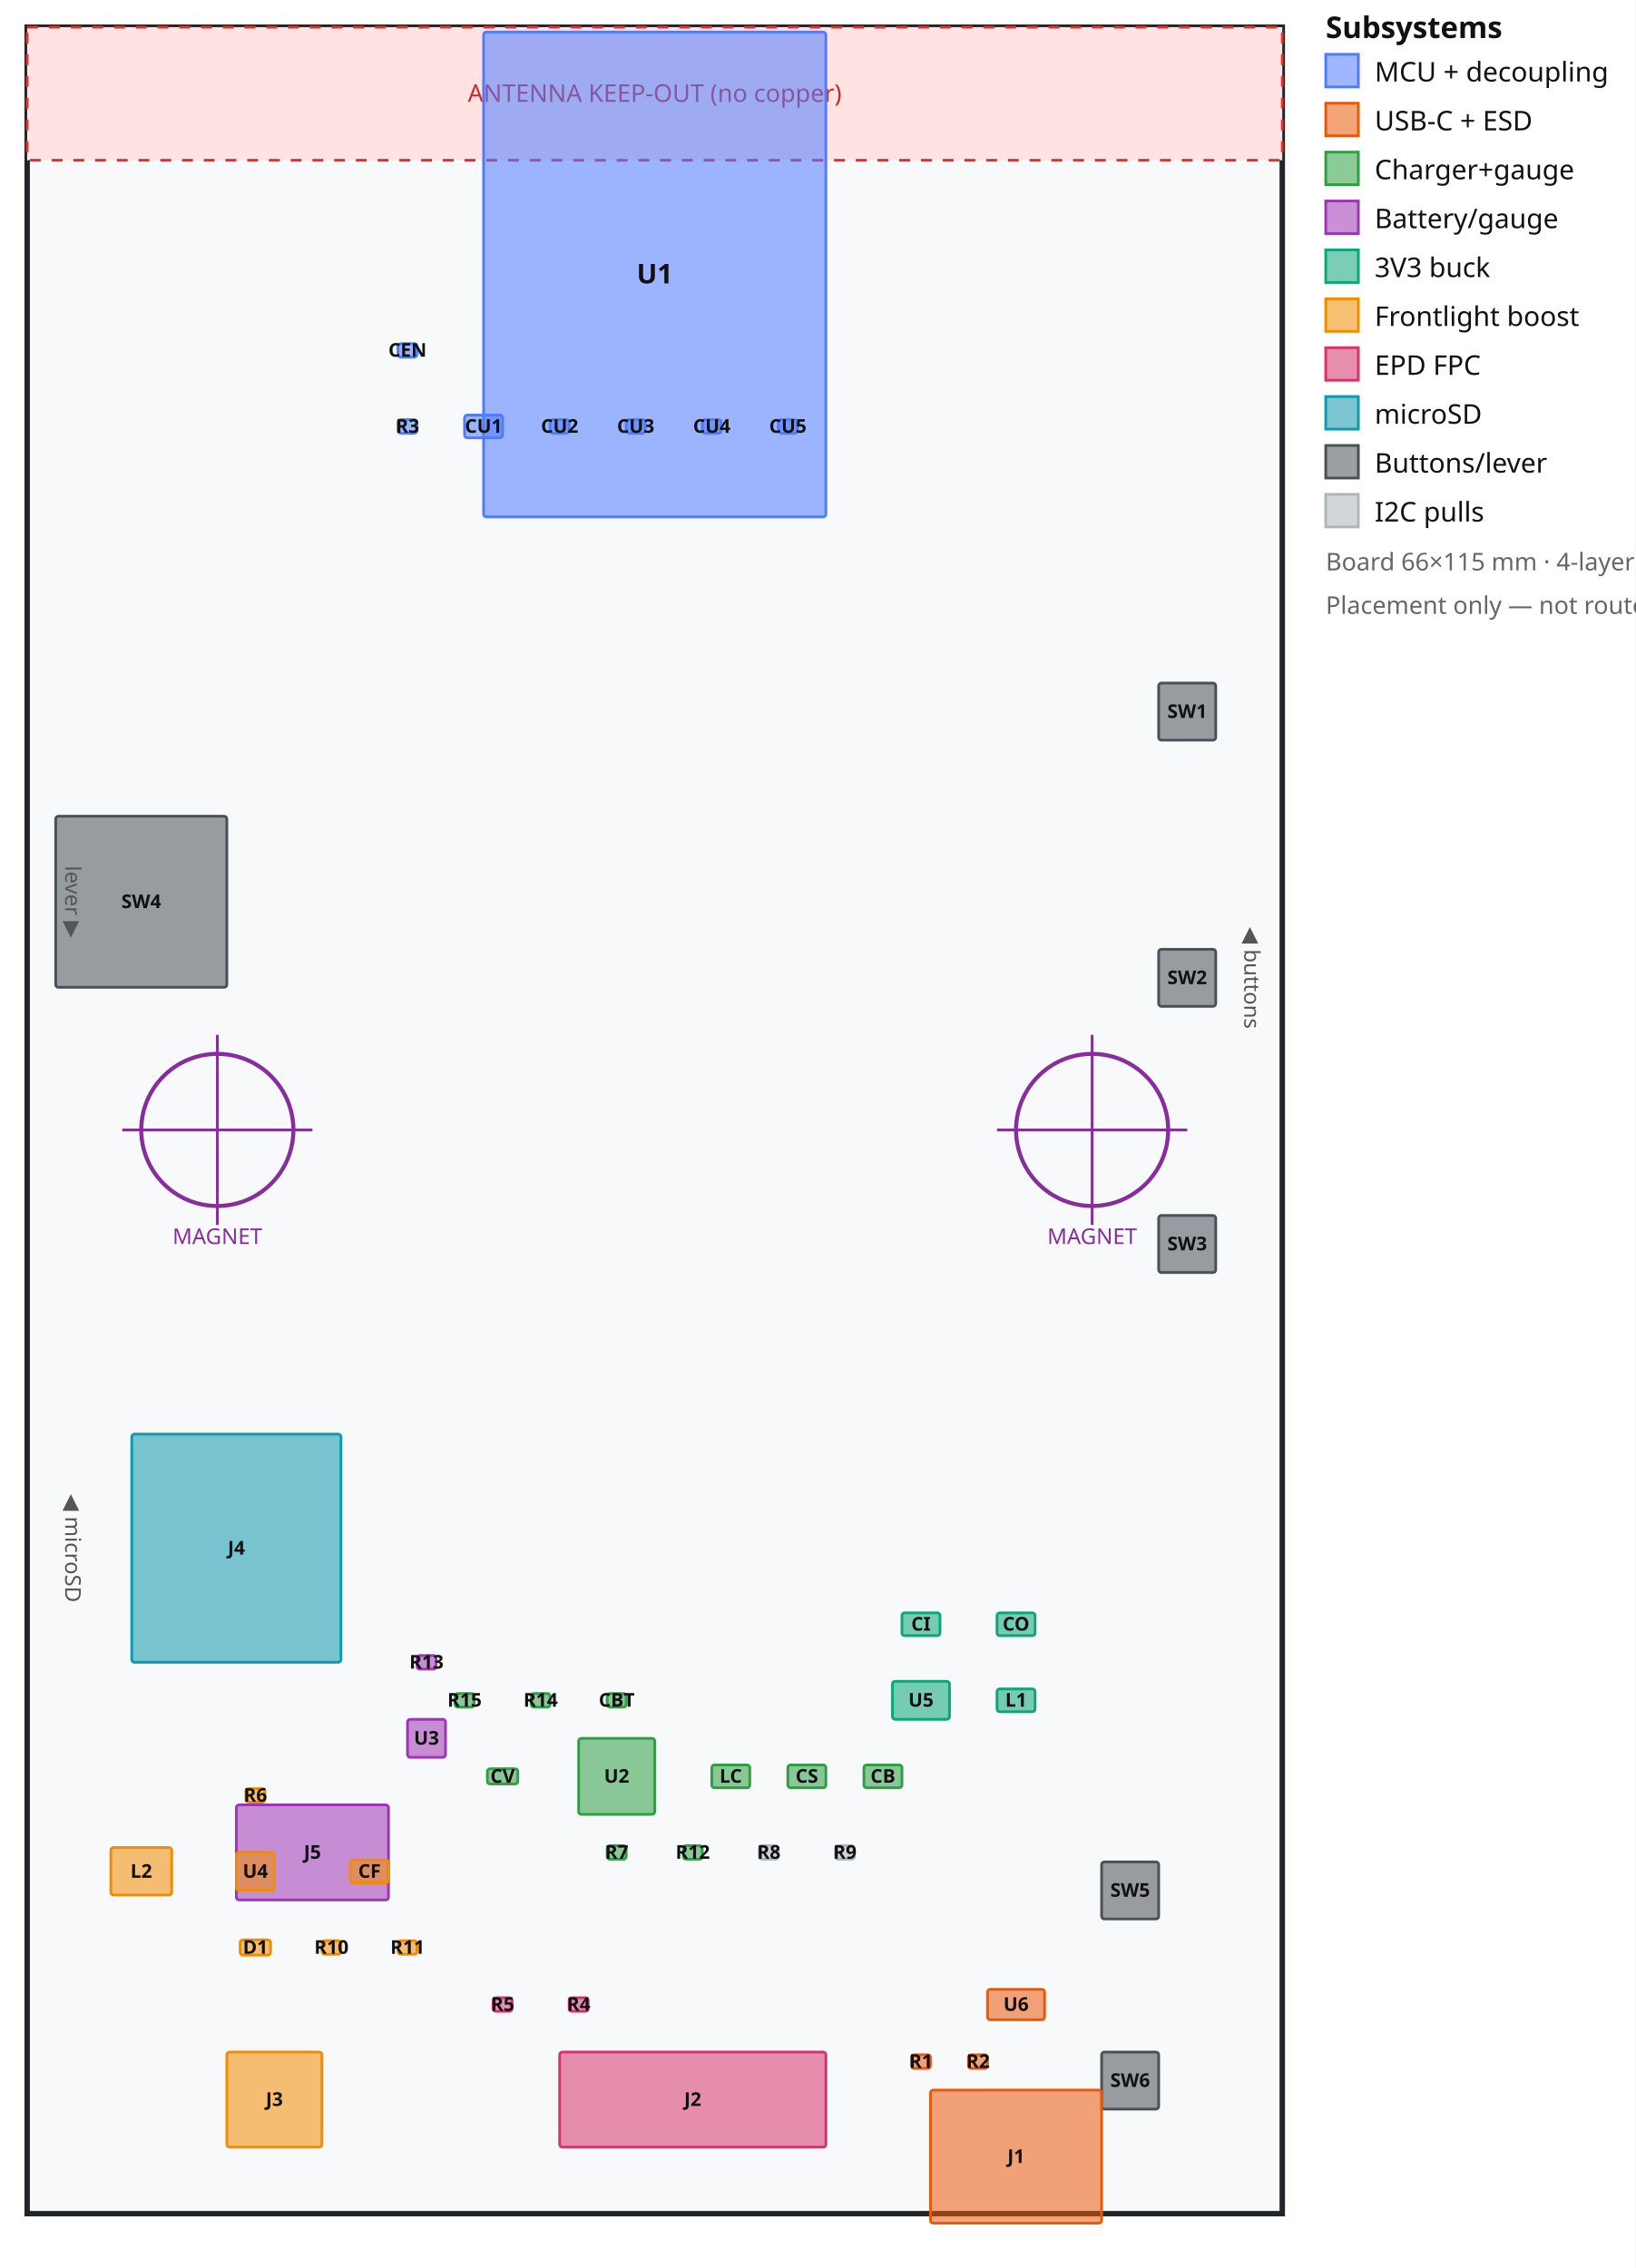
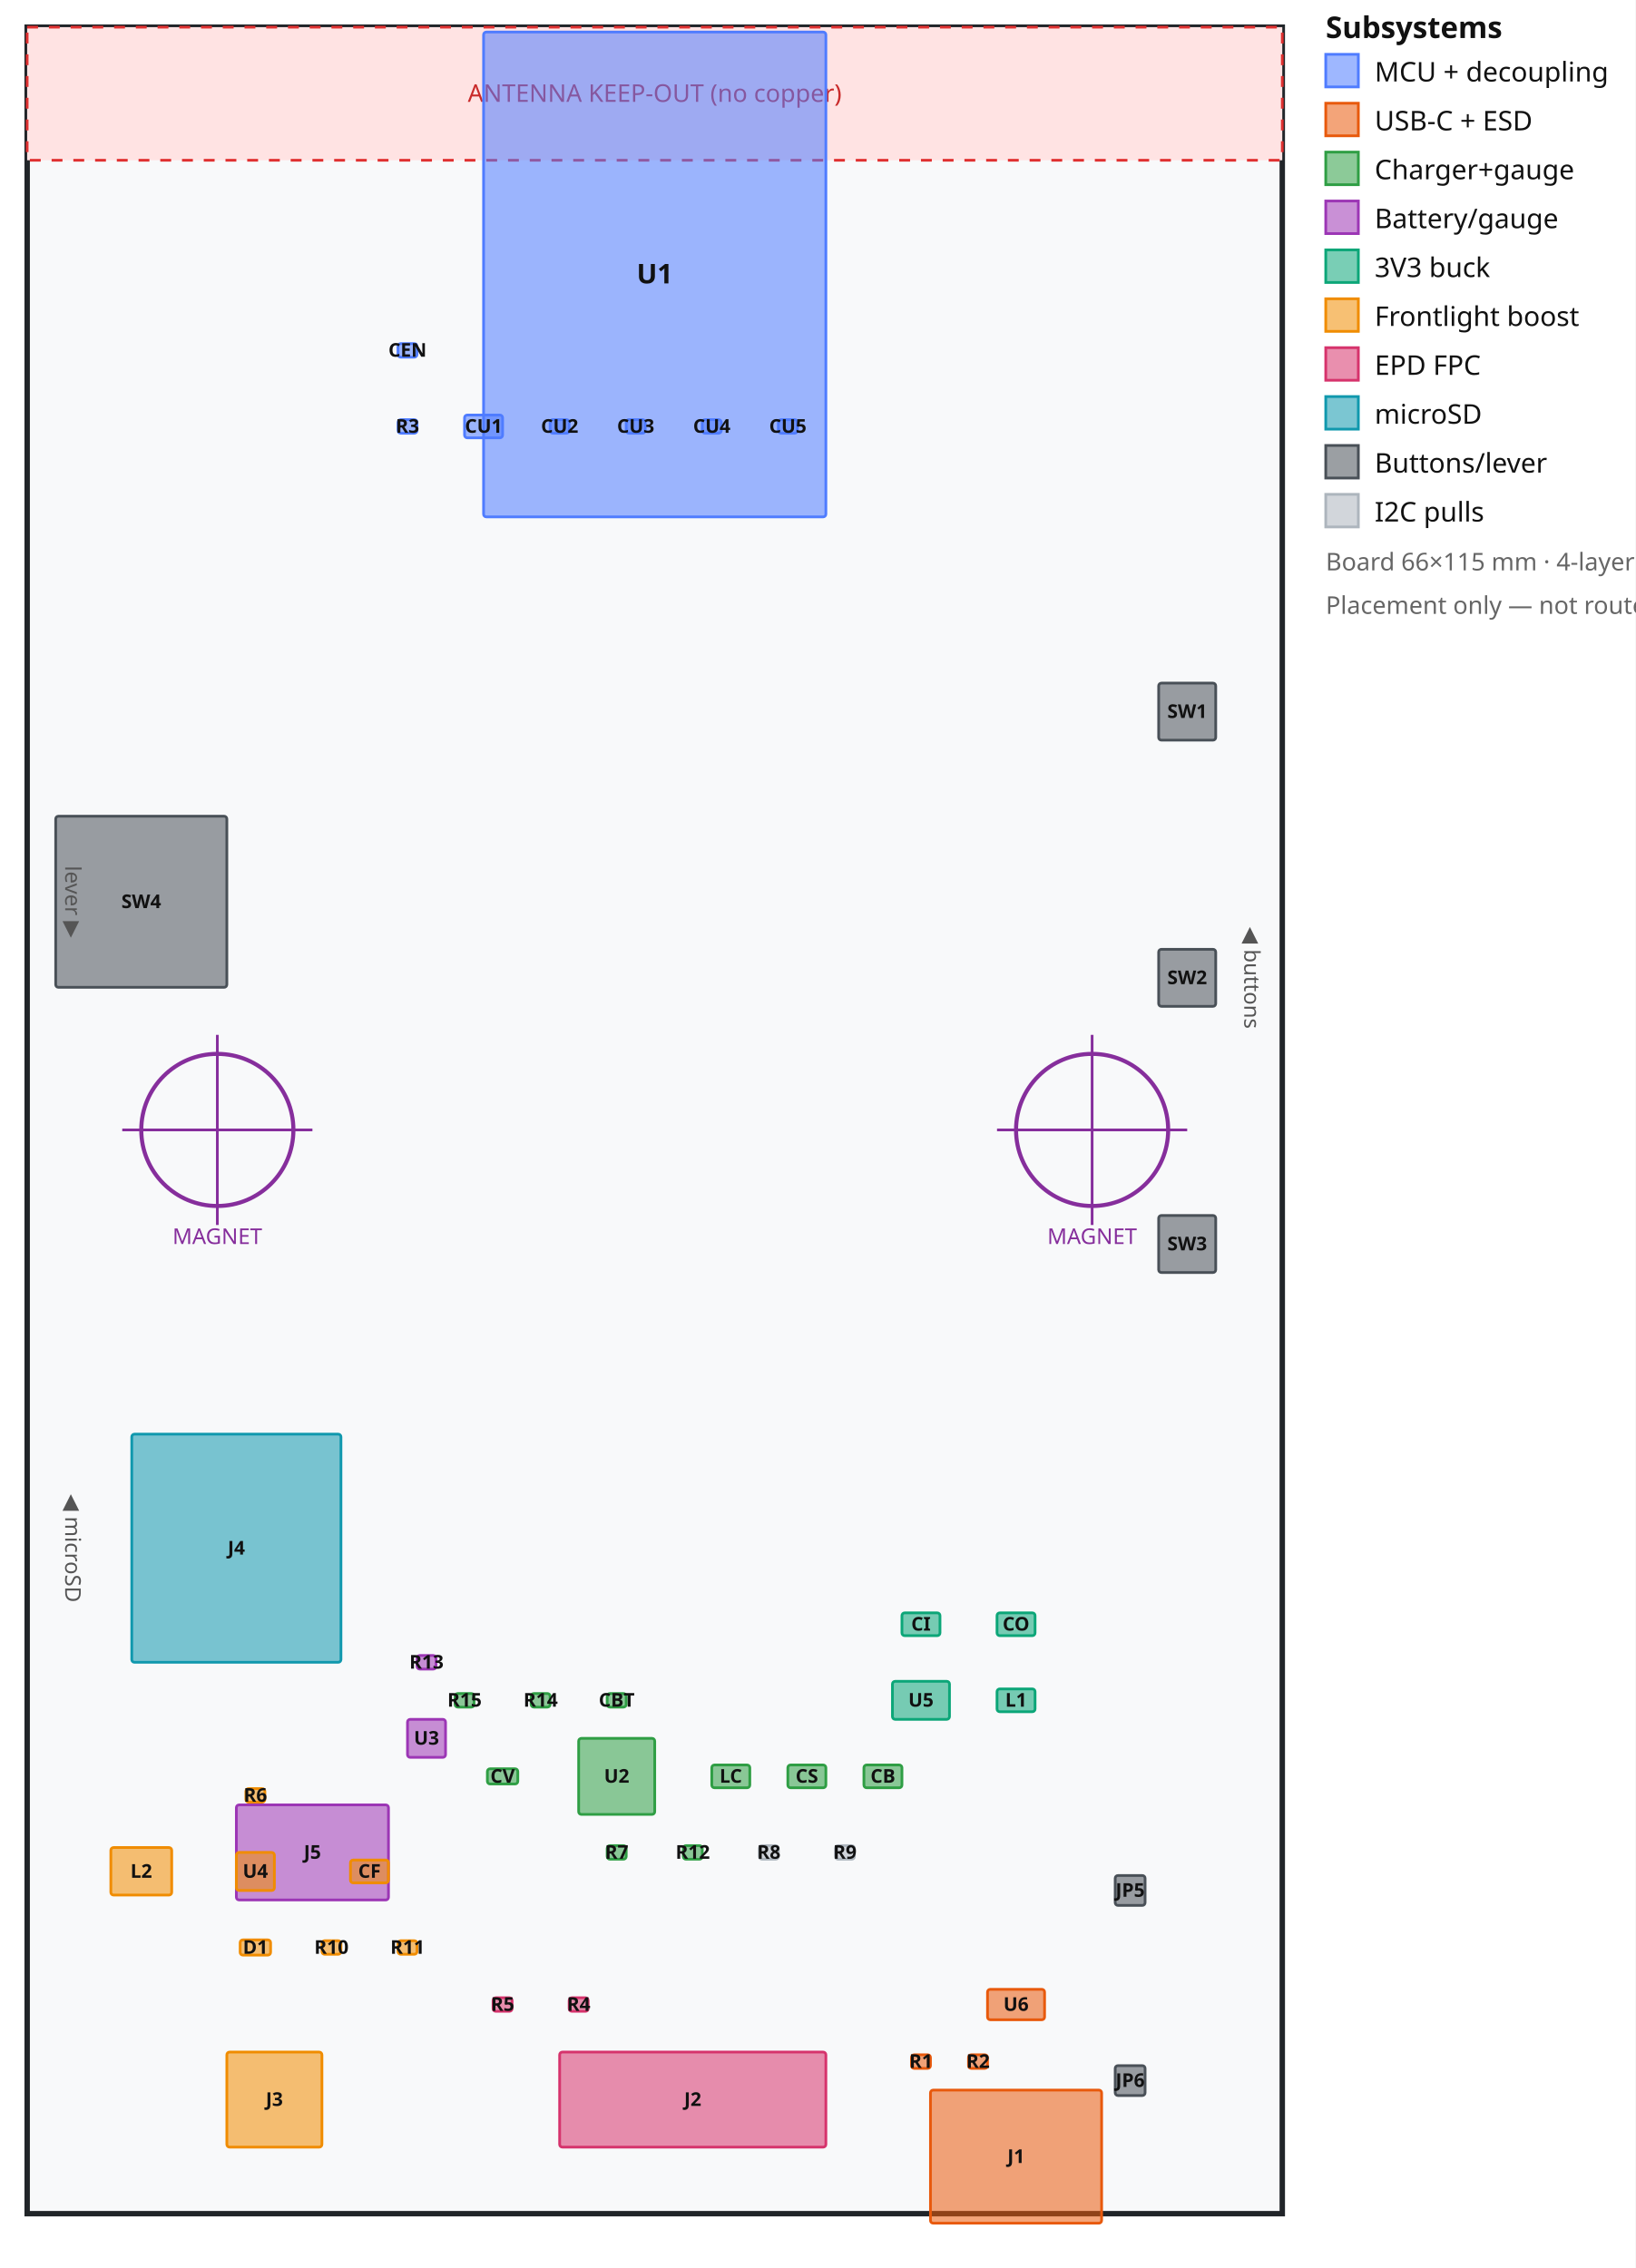
<svg xmlns="http://www.w3.org/2000/svg" width="602" height="835" font-family="sans-serif">
  <rect x="0" y="0" width="602" height="835" fill="#ffffff" />
  <rect x="10" y="10" width="462" height="805" fill="#f8f9fa" stroke="#212529" stroke-width="2" />
  <rect x="10" y="10" width="462" height="49" fill="#ffe3e3" stroke="#e03131" stroke-dasharray="4" stroke-width="1" />
  <text x="241.0" y="37.5" font-size="9" fill="#c92a2a" text-anchor="middle">ANTENNA KEEP-OUT (no copper)</text>
  <circle cx="80" cy="416" r="28" fill="none" stroke="#862e9c" stroke-width="1.5" />
  <line x1="45" y1="416" x2="115" y2="416" stroke="#862e9c" />
  <line x1="80" y1="381" x2="80" y2="451" stroke="#862e9c" />
  <text x="80" y="458" font-size="8" fill="#862e9c" text-anchor="middle">MAGNET</text>
  <circle cx="402" cy="416" r="28" fill="none" stroke="#862e9c" stroke-width="1.5" />
  <line x1="367" y1="416" x2="437" y2="416" stroke="#862e9c" />
  <line x1="402" y1="381" x2="402" y2="451" stroke="#862e9c" />
  <text x="402" y="458" font-size="8" fill="#862e9c" text-anchor="middle">MAGNET</text>
  <rect x="178.0" y="11.8" width="126" height="178.5" fill="#4f7cff" fill-opacity="0.55" stroke="#4f7cff" stroke-width="1" rx="1" />
  <text x="241" y="104.333" font-size="10" fill="#111" text-anchor="middle" font-weight="bold">U1</text>
  <rect x="171.0" y="152.8" width="14" height="8.4" fill="#4f7cff" fill-opacity="0.55" stroke="#4f7cff" stroke-width="1" rx="1" />
  <text x="178" y="159.333" font-size="7" fill="#111" text-anchor="middle" font-weight="bold">CU1</text>
  <rect x="202.5" y="154.5" width="7" height="5" fill="#4f7cff" fill-opacity="0.55" stroke="#4f7cff" stroke-width="1" rx="1" />
  <text x="206" y="159.333" font-size="7" fill="#111" text-anchor="middle" font-weight="bold">CU2</text>
  <rect x="230.5" y="154.5" width="7" height="5" fill="#4f7cff" fill-opacity="0.55" stroke="#4f7cff" stroke-width="1" rx="1" />
  <text x="234" y="159.333" font-size="7" fill="#111" text-anchor="middle" font-weight="bold">CU3</text>
  <rect x="258.5" y="154.5" width="7" height="5" fill="#4f7cff" fill-opacity="0.55" stroke="#4f7cff" stroke-width="1" rx="1" />
  <text x="262" y="159.333" font-size="7" fill="#111" text-anchor="middle" font-weight="bold">CU4</text>
  <rect x="286.5" y="154.5" width="7" height="5" fill="#4f7cff" fill-opacity="0.55" stroke="#4f7cff" stroke-width="1" rx="1" />
  <text x="290" y="159.333" font-size="7" fill="#111" text-anchor="middle" font-weight="bold">CU5</text>
  <rect x="146.5" y="126.5" width="7" height="5" fill="#4f7cff" fill-opacity="0.55" stroke="#4f7cff" stroke-width="1" rx="1" />
  <text x="150" y="131.333" font-size="7" fill="#111" text-anchor="middle" font-weight="bold">CEN</text>
  <rect x="146.5" y="154.5" width="7" height="5" fill="#4f7cff" fill-opacity="0.55" stroke="#4f7cff" stroke-width="1" rx="1" />
  <text x="150" y="159.333" font-size="7" fill="#111" text-anchor="middle" font-weight="bold">R3</text>
  <rect x="426.5" y="251.5" width="21" height="21" fill="#495057" fill-opacity="0.55" stroke="#495057" stroke-width="1" rx="1" />
  <text x="437" y="264.333" font-size="7" fill="#111" text-anchor="middle" font-weight="bold">SW1</text>
  <rect x="426.5" y="349.5" width="21" height="21" fill="#495057" fill-opacity="0.55" stroke="#495057" stroke-width="1" rx="1" />
  <text x="437" y="362.333" font-size="7" fill="#111" text-anchor="middle" font-weight="bold">SW2</text>
  <rect x="426.5" y="447.5" width="21" height="21" fill="#495057" fill-opacity="0.55" stroke="#495057" stroke-width="1" rx="1" />
  <text x="437" y="460.333" font-size="7" fill="#111" text-anchor="middle" font-weight="bold">SW3</text>
  <rect x="20.5" y="300.5" width="63" height="63" fill="#495057" fill-opacity="0.55" stroke="#495057" stroke-width="1" rx="1" />
  <text x="52" y="334.333" font-size="7" fill="#111" text-anchor="middle" font-weight="bold">SW4</text>
-   <rect x="405.5" y="685.5" width="21" height="21" fill="#495057" fill-opacity="0.55" stroke="#495057" stroke-width="1" rx="1" />
-   <text x="416" y="698.333" font-size="7" fill="#111" text-anchor="middle" font-weight="bold">SW5</text>
-   <rect x="405.5" y="755.5" width="21" height="21" fill="#495057" fill-opacity="0.55" stroke="#495057" stroke-width="1" rx="1" />
-   <text x="416" y="768.333" font-size="7" fill="#111" text-anchor="middle" font-weight="bold">SW6</text>
+   <rect x="410.5" y="690.5" width="11" height="11" fill="#495057" fill-opacity="0.55" stroke="#495057" stroke-width="1" rx="1" />
+   <text x="416" y="698.333" font-size="7" fill="#111" text-anchor="middle" font-weight="bold">JP5</text>
+   <rect x="410.5" y="760.5" width="11" height="11" fill="#495057" fill-opacity="0.55" stroke="#495057" stroke-width="1" rx="1" />
+   <text x="416" y="768.333" font-size="7" fill="#111" text-anchor="middle" font-weight="bold">JP6</text>
  <rect x="48.5" y="528.0" width="77" height="84" fill="#1098ad" fill-opacity="0.55" stroke="#1098ad" stroke-width="1" rx="1" />
  <text x="87" y="572.333" font-size="7" fill="#111" text-anchor="middle" font-weight="bold">J4</text>
  <rect x="83.5" y="755.5" width="35" height="35" fill="#f08c00" fill-opacity="0.55" stroke="#f08c00" stroke-width="1" rx="1" />
  <text x="101" y="775.333" font-size="7" fill="#111" text-anchor="middle" font-weight="bold">J3</text>
  <rect x="206.0" y="755.5" width="98" height="35" fill="#d6336c" fill-opacity="0.55" stroke="#d6336c" stroke-width="1" rx="1" />
  <text x="255" y="775.333" font-size="7" fill="#111" text-anchor="middle" font-weight="bold">J2</text>
  <rect x="342.5" y="769.5" width="63" height="49" fill="#e8590c" fill-opacity="0.55" stroke="#e8590c" stroke-width="1" rx="1" />
  <text x="374" y="796.333" font-size="7" fill="#111" text-anchor="middle" font-weight="bold">J1</text>
  <rect x="363.5" y="732.4" width="21" height="11.2" fill="#e8590c" fill-opacity="0.55" stroke="#e8590c" stroke-width="1" rx="1" />
  <text x="374" y="740.333" font-size="7" fill="#111" text-anchor="middle" font-weight="bold">U6</text>
  <rect x="335.5" y="756.5" width="7" height="5" fill="#e8590c" fill-opacity="0.55" stroke="#e8590c" stroke-width="1" rx="1" />
  <text x="339" y="761.333" font-size="7" fill="#111" text-anchor="middle" font-weight="bold">R1</text>
  <rect x="356.5" y="756.5" width="7" height="5" fill="#e8590c" fill-opacity="0.55" stroke="#e8590c" stroke-width="1" rx="1" />
  <text x="360" y="761.333" font-size="7" fill="#111" text-anchor="middle" font-weight="bold">R2</text>
  <rect x="213.0" y="640.0" width="28" height="28" fill="#2f9e44" fill-opacity="0.55" stroke="#2f9e44" stroke-width="1" rx="1" />
  <text x="227" y="656.333" font-size="7" fill="#111" text-anchor="middle" font-weight="bold">U2</text>
  <rect x="262.0" y="649.8" width="14" height="8.4" fill="#2f9e44" fill-opacity="0.55" stroke="#2f9e44" stroke-width="1" rx="1" />
  <text x="269" y="656.333" font-size="7" fill="#111" text-anchor="middle" font-weight="bold">LC</text>
  <rect x="223.5" y="623.5" width="7" height="5" fill="#2f9e44" fill-opacity="0.55" stroke="#2f9e44" stroke-width="1" rx="1" />
  <text x="227" y="628.333" font-size="7" fill="#111" text-anchor="middle" font-weight="bold">CBT</text>
  <rect x="179.4" y="651.2" width="11.2" height="5.6" fill="#2f9e44" fill-opacity="0.55" stroke="#2f9e44" stroke-width="1" rx="1" />
  <text x="185" y="656.333" font-size="7" fill="#111" text-anchor="middle" font-weight="bold">CV</text>
  <rect x="290.0" y="649.8" width="14" height="8.4" fill="#2f9e44" fill-opacity="0.55" stroke="#2f9e44" stroke-width="1" rx="1" />
  <text x="297" y="656.333" font-size="7" fill="#111" text-anchor="middle" font-weight="bold">CS</text>
  <rect x="318.0" y="649.8" width="14" height="8.4" fill="#2f9e44" fill-opacity="0.55" stroke="#2f9e44" stroke-width="1" rx="1" />
  <text x="325" y="656.333" font-size="7" fill="#111" text-anchor="middle" font-weight="bold">CB</text>
  <rect x="223.5" y="679.5" width="7" height="5" fill="#2f9e44" fill-opacity="0.55" stroke="#2f9e44" stroke-width="1" rx="1" />
  <text x="227" y="684.333" font-size="7" fill="#111" text-anchor="middle" font-weight="bold">R7</text>
  <rect x="251.5" y="679.5" width="7" height="5" fill="#2f9e44" fill-opacity="0.55" stroke="#2f9e44" stroke-width="1" rx="1" />
  <text x="255" y="684.333" font-size="7" fill="#111" text-anchor="middle" font-weight="bold">R12</text>
  <rect x="195.5" y="623.5" width="7" height="5" fill="#2f9e44" fill-opacity="0.55" stroke="#2f9e44" stroke-width="1" rx="1" />
  <text x="199" y="628.333" font-size="7" fill="#111" text-anchor="middle" font-weight="bold">R14</text>
  <rect x="167.5" y="623.5" width="7" height="5" fill="#2f9e44" fill-opacity="0.55" stroke="#2f9e44" stroke-width="1" rx="1" />
  <text x="171" y="628.333" font-size="7" fill="#111" text-anchor="middle" font-weight="bold">R15</text>
  <rect x="87.0" y="664.5" width="56" height="35" fill="#9c36b5" fill-opacity="0.55" stroke="#9c36b5" stroke-width="1" rx="1" />
  <text x="115" y="684.333" font-size="7" fill="#111" text-anchor="middle" font-weight="bold">J5</text>
  <rect x="150.0" y="633.0" width="14" height="14" fill="#9c36b5" fill-opacity="0.55" stroke="#9c36b5" stroke-width="1" rx="1" />
  <text x="157" y="642.333" font-size="7" fill="#111" text-anchor="middle" font-weight="bold">U3</text>
  <rect x="153.5" y="609.5" width="7" height="5" fill="#9c36b5" fill-opacity="0.55" stroke="#9c36b5" stroke-width="1" rx="1" />
  <text x="157" y="614.333" font-size="7" fill="#111" text-anchor="middle" font-weight="bold">R13</text>
  <rect x="328.5" y="619.0" width="21" height="14" fill="#0ca678" fill-opacity="0.55" stroke="#0ca678" stroke-width="1" rx="1" />
  <text x="339" y="628.333" font-size="7" fill="#111" text-anchor="middle" font-weight="bold">U5</text>
  <rect x="367.0" y="621.8" width="14" height="8.4" fill="#0ca678" fill-opacity="0.55" stroke="#0ca678" stroke-width="1" rx="1" />
  <text x="374" y="628.333" font-size="7" fill="#111" text-anchor="middle" font-weight="bold">L1</text>
  <rect x="332.0" y="593.8" width="14" height="8.4" fill="#0ca678" fill-opacity="0.55" stroke="#0ca678" stroke-width="1" rx="1" />
  <text x="339" y="600.333" font-size="7" fill="#111" text-anchor="middle" font-weight="bold">CI</text>
  <rect x="367.0" y="593.8" width="14" height="8.4" fill="#0ca678" fill-opacity="0.55" stroke="#0ca678" stroke-width="1" rx="1" />
  <text x="374" y="600.333" font-size="7" fill="#111" text-anchor="middle" font-weight="bold">CO</text>
  <rect x="87.0" y="682.0" width="14" height="14" fill="#f08c00" fill-opacity="0.55" stroke="#f08c00" stroke-width="1" rx="1" />
  <text x="94" y="691.333" font-size="7" fill="#111" text-anchor="middle" font-weight="bold">U4</text>
  <rect x="40.8" y="680.2" width="22.4" height="17.5" fill="#f08c00" fill-opacity="0.55" stroke="#f08c00" stroke-width="1" rx="1" />
  <text x="52" y="691.333" font-size="7" fill="#111" text-anchor="middle" font-weight="bold">L2</text>
  <rect x="88.4" y="714.2" width="11.2" height="5.6" fill="#f08c00" fill-opacity="0.55" stroke="#f08c00" stroke-width="1" rx="1" />
  <text x="94" y="719.333" font-size="7" fill="#111" text-anchor="middle" font-weight="bold">D1</text>
  <rect x="129.0" y="684.8" width="14" height="8.4" fill="#f08c00" fill-opacity="0.55" stroke="#f08c00" stroke-width="1" rx="1" />
  <text x="136" y="691.333" font-size="7" fill="#111" text-anchor="middle" font-weight="bold">CF</text>
  <rect x="90.5" y="658.5" width="7" height="5" fill="#f08c00" fill-opacity="0.55" stroke="#f08c00" stroke-width="1" rx="1" />
  <text x="94" y="663.333" font-size="7" fill="#111" text-anchor="middle" font-weight="bold">R6</text>
  <rect x="118.5" y="714.5" width="7" height="5" fill="#f08c00" fill-opacity="0.55" stroke="#f08c00" stroke-width="1" rx="1" />
  <text x="122" y="719.333" font-size="7" fill="#111" text-anchor="middle" font-weight="bold">R10</text>
  <rect x="146.5" y="714.5" width="7" height="5" fill="#f08c00" fill-opacity="0.55" stroke="#f08c00" stroke-width="1" rx="1" />
  <text x="150" y="719.333" font-size="7" fill="#111" text-anchor="middle" font-weight="bold">R11</text>
  <rect x="279.5" y="679.5" width="7" height="5" fill="#adb5bd" fill-opacity="0.55" stroke="#adb5bd" stroke-width="1" rx="1" />
  <text x="283" y="684.333" font-size="7" fill="#111" text-anchor="middle" font-weight="bold">R8</text>
  <rect x="307.5" y="679.5" width="7" height="5" fill="#adb5bd" fill-opacity="0.55" stroke="#adb5bd" stroke-width="1" rx="1" />
  <text x="311" y="684.333" font-size="7" fill="#111" text-anchor="middle" font-weight="bold">R9</text>
  <rect x="209.5" y="735.5" width="7" height="5" fill="#d6336c" fill-opacity="0.55" stroke="#d6336c" stroke-width="1" rx="1" />
  <text x="213" y="740.333" font-size="7" fill="#111" text-anchor="middle" font-weight="bold">R4</text>
  <rect x="181.5" y="735.5" width="7" height="5" fill="#d6336c" fill-opacity="0.55" stroke="#d6336c" stroke-width="1" rx="1" />
  <text x="185" y="740.333" font-size="7" fill="#111" text-anchor="middle" font-weight="bold">R5</text>
  <text x="374" y="864" font-size="8" fill="#555" text-anchor="middle" transform="rotate(0 374 864)">USB-C ▼</text>
  <text x="255" y="864" font-size="8" fill="#555" text-anchor="middle" transform="rotate(0 255 864)">EPD FPC ▼</text>
  <text x="101" y="864" font-size="8" fill="#555" text-anchor="middle" transform="rotate(0 101 864)">FL ▼</text>
  <text x="458" y="360" font-size="8" fill="#555" text-anchor="middle" transform="rotate(90 458 360)">◀ buttons</text>
  <text x="24" y="332" font-size="8" fill="#555" text-anchor="middle" transform="rotate(90 24 332)">lever ▶</text>
  <text x="24" y="570" font-size="8" fill="#555" text-anchor="middle" transform="rotate(90 24 570)">◀ microSD</text>
  <text x="488" y="14" font-size="11" font-weight="bold" fill="#111">Subsystems</text>
  <rect x="488" y="20" width="12" height="12" fill="#4f7cff" fill-opacity="0.55" stroke="#4f7cff" />
  <text x="506" y="30" font-size="10" fill="#111">MCU + decoupling</text>
  <rect x="488" y="38" width="12" height="12" fill="#e8590c" fill-opacity="0.55" stroke="#e8590c" />
  <text x="506" y="48" font-size="10" fill="#111">USB-C + ESD</text>
  <rect x="488" y="56" width="12" height="12" fill="#2f9e44" fill-opacity="0.55" stroke="#2f9e44" />
  <text x="506" y="66" font-size="10" fill="#111">Charger+gauge</text>
  <rect x="488" y="74" width="12" height="12" fill="#9c36b5" fill-opacity="0.55" stroke="#9c36b5" />
  <text x="506" y="84" font-size="10" fill="#111">Battery/gauge</text>
  <rect x="488" y="92" width="12" height="12" fill="#0ca678" fill-opacity="0.55" stroke="#0ca678" />
  <text x="506" y="102" font-size="10" fill="#111">3V3 buck</text>
  <rect x="488" y="110" width="12" height="12" fill="#f08c00" fill-opacity="0.55" stroke="#f08c00" />
  <text x="506" y="120" font-size="10" fill="#111">Frontlight boost</text>
  <rect x="488" y="128" width="12" height="12" fill="#d6336c" fill-opacity="0.55" stroke="#d6336c" />
  <text x="506" y="138" font-size="10" fill="#111">EPD FPC</text>
  <rect x="488" y="146" width="12" height="12" fill="#1098ad" fill-opacity="0.55" stroke="#1098ad" />
  <text x="506" y="156" font-size="10" fill="#111">microSD</text>
  <rect x="488" y="164" width="12" height="12" fill="#495057" fill-opacity="0.55" stroke="#495057" />
  <text x="506" y="174" font-size="10" fill="#111">Buttons/lever</text>
  <rect x="488" y="182" width="12" height="12" fill="#adb5bd" fill-opacity="0.55" stroke="#adb5bd" />
  <text x="506" y="192" font-size="10" fill="#111">I2C pulls</text>
  <text x="488" y="210" font-size="9" fill="#666">Board 66×115 mm · 4-layer</text>
  <text x="488" y="226" font-size="9" fill="#666">Placement only — not routed</text>
</svg>
